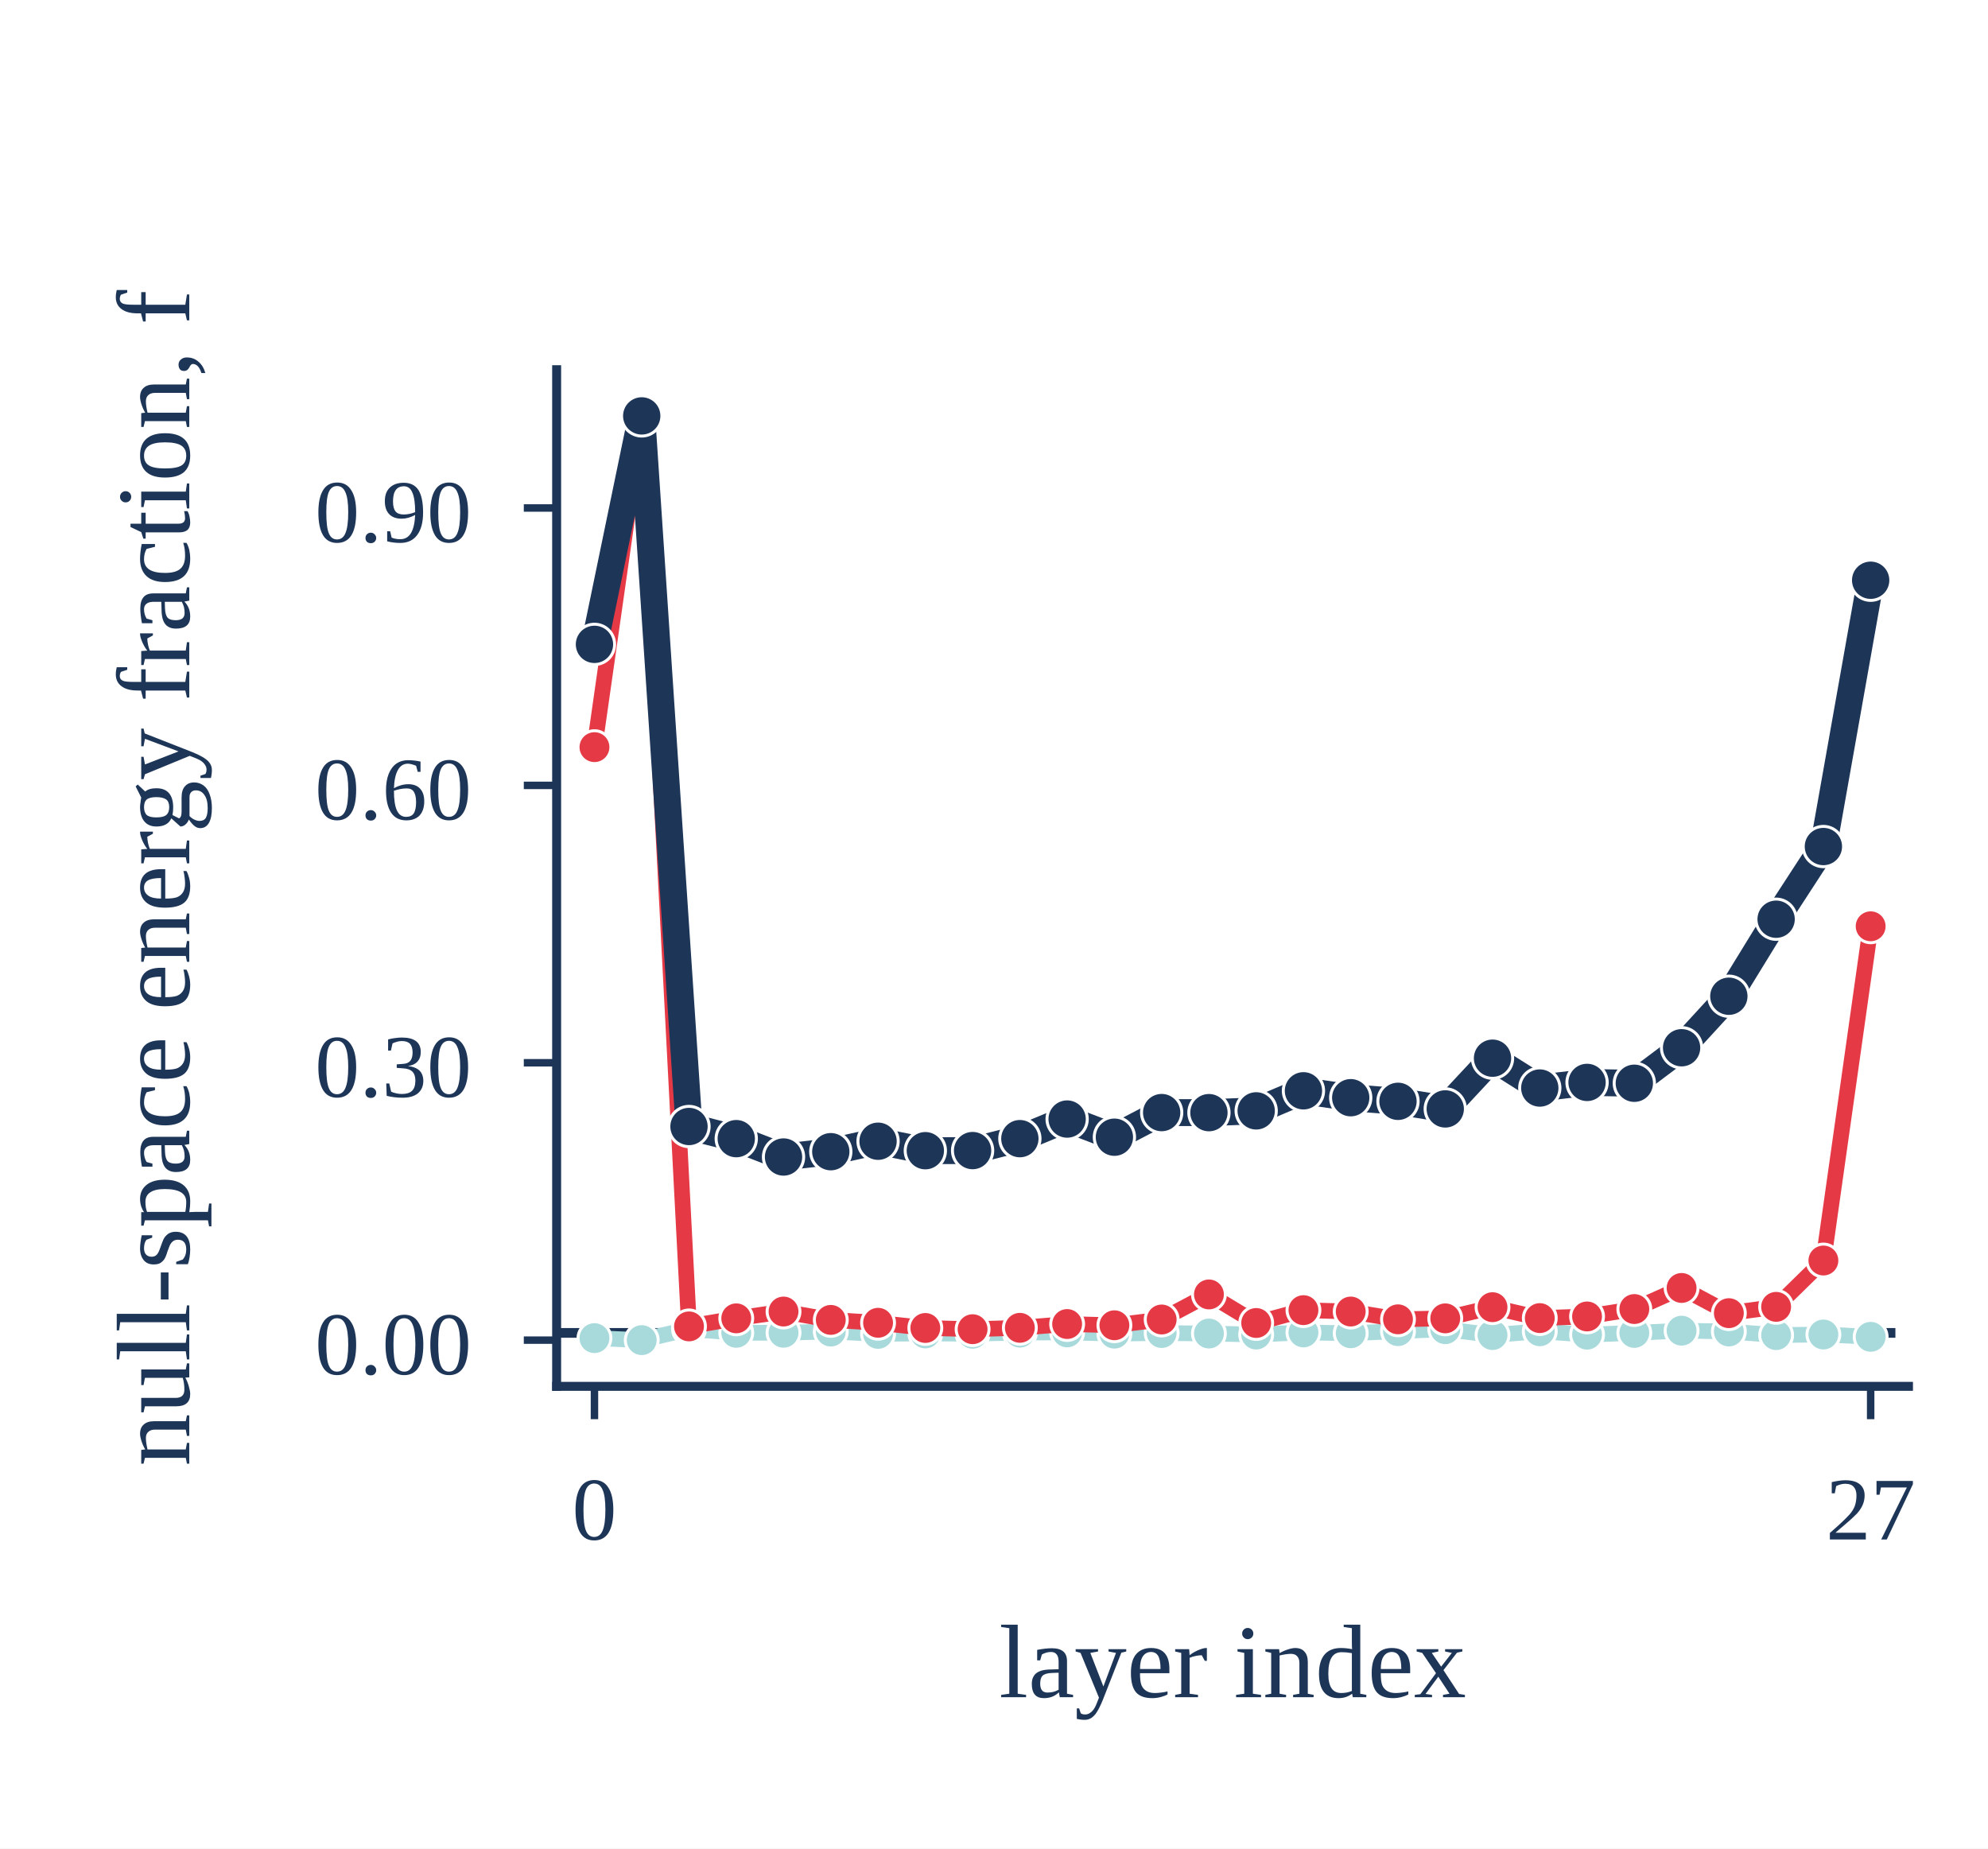
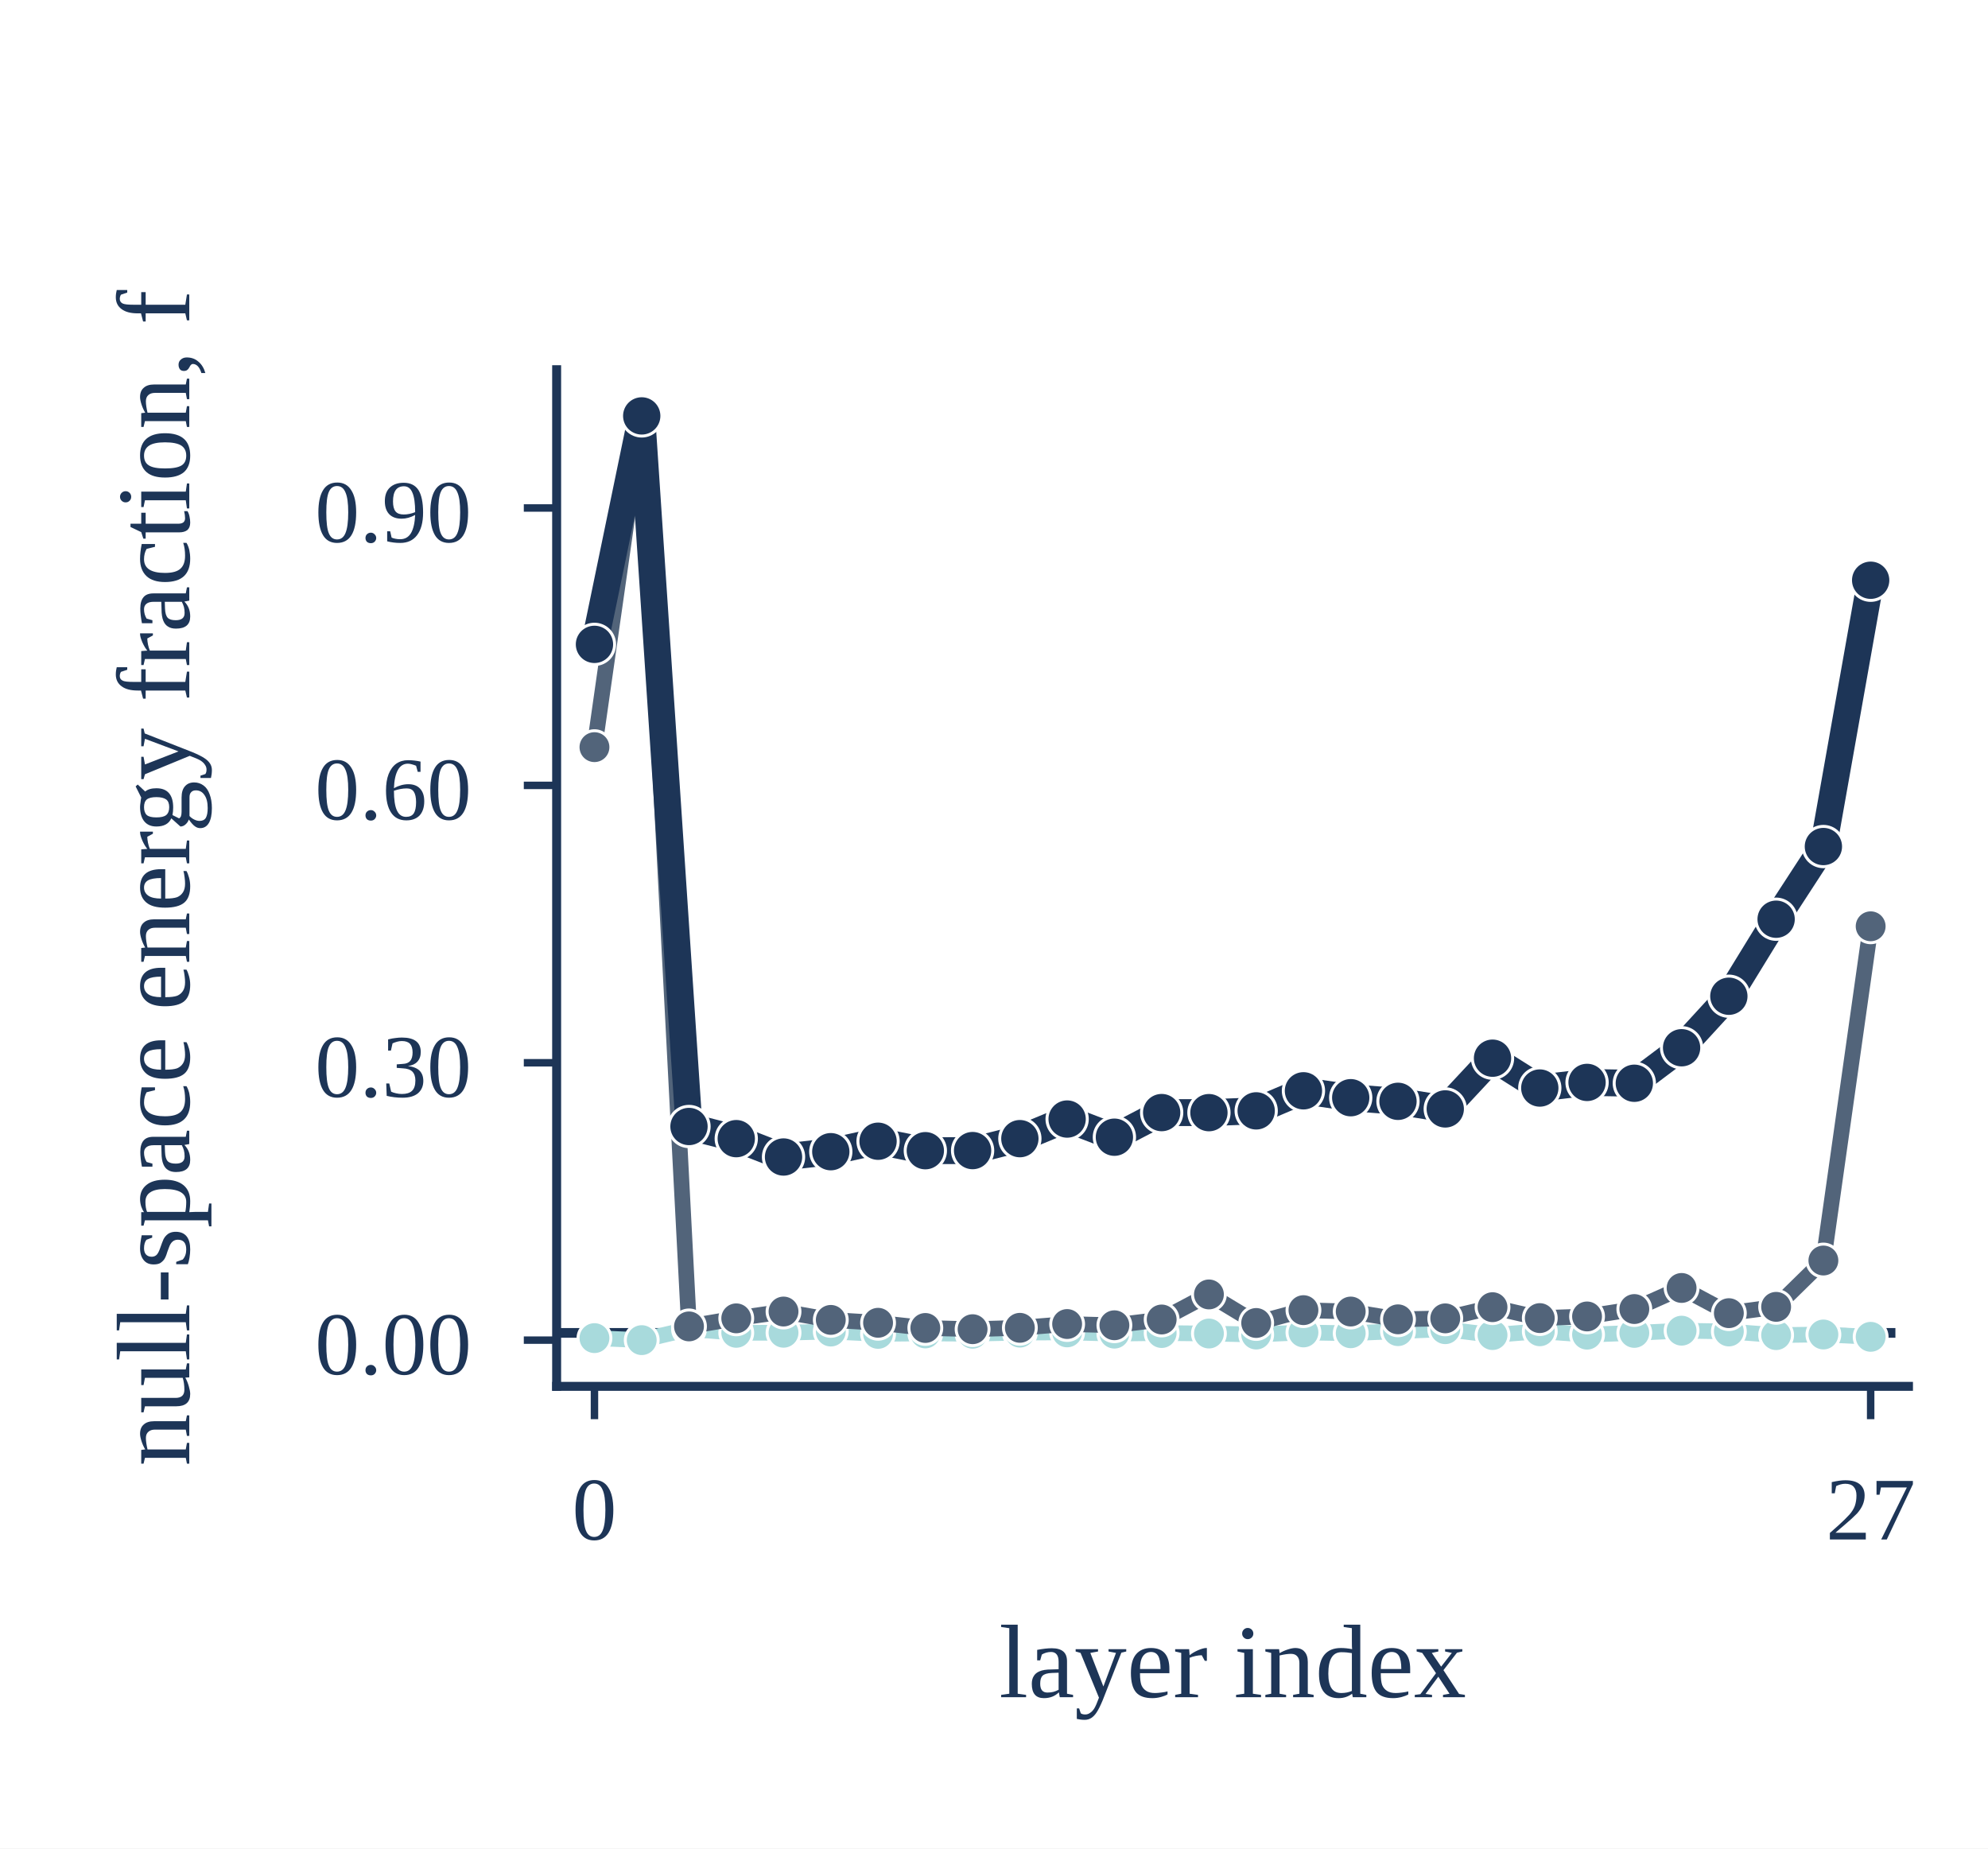
<svg xmlns="http://www.w3.org/2000/svg" xmlns:xlink="http://www.w3.org/1999/xlink" width="133.2pt" height="123.84pt" viewBox="0 0 133.2 123.84" version="1.1">
  <defs>
    <style type="text/css">*{stroke-linejoin: round; stroke-linecap: butt}</style>
  </defs>
  <g id="figure_1">
    <g id="patch_1">
      <path d="M 0 123.84 L 133.2 123.84 L 133.2 0 L 0 0 z " style="fill: #ffffff" />
    </g>
    <g id="axes_1">
      <g id="patch_2">
        <path d="M 37.296 92.88 L 127.872 92.88 L 127.872 24.768 L 37.296 24.768 z " style="fill: #ffffff" />
      </g>
      <g id="line2d_1">
-         <path d="M 37.296 89.3 L 127.872 89.3 " clip-path="url(#p0022fea6e4)" style="fill: none; stroke-dasharray: 1.95,1.3; stroke-dashoffset: 0; stroke: #1d3557; stroke-width: 0.65" />
+         <path d="M 37.296 89.3 L 127.872 89.3 " clip-path="url(#p5a20dab6a2)" style="fill: none; stroke-dasharray: 1.95,1.3; stroke-dashoffset: 0; stroke: #1d3557; stroke-width: 0.65" />
      </g>
      <g id="matplotlib.axis_1">
        <g id="xtick_1">
          <g id="line2d_2">
            <defs>
-               <path id="mefabd737c2" d="M 0 0 L 0 2.2 " style="stroke: #1d3557; stroke-width: 0.5" />
+               <path id="m5b9d5a6a88" d="M 0 0 L 0 2.2 " style="stroke: #1d3557; stroke-width: 0.5" />
            </defs>
            <g>
-               <use xlink:href="#mefabd737c2" x="39.83" y="92.88" style="fill: #1d3557; stroke: #1d3557; stroke-width: 0.5" />
+               <use xlink:href="#m5b9d5a6a88" x="39.83" y="92.88" style="fill: #1d3557; stroke: #1d3557; stroke-width: 0.5" />
            </g>
          </g>
          <g id="text_1">
            <text style="font-size: 6px; font-family: 'Times New Roman', 'Liberation Serif', 'DejaVu Serif', serif; text-anchor: middle; fill: #1d3557" x="39.83" y="103.139" transform="rotate(-0 39.82959 103.1391)">0</text>
          </g>
        </g>
        <g id="xtick_2">
          <g id="line2d_3">
            <g>
-               <use xlink:href="#mefabd737c2" x="125.338" y="92.88" style="fill: #1d3557; stroke: #1d3557; stroke-width: 0.5" />
+               <use xlink:href="#m5b9d5a6a88" x="125.338" y="92.88" style="fill: #1d3557; stroke: #1d3557; stroke-width: 0.5" />
            </g>
          </g>
          <g id="text_2">
            <text style="font-size: 6px; font-family: 'Times New Roman', 'Liberation Serif', 'DejaVu Serif', serif; text-anchor: middle; fill: #1d3557" x="125.338" y="103.139" transform="rotate(-0 125.3384 103.1391)">27</text>
          </g>
        </g>
        <g id="text_3">
          <text style="font-size: 7px; font-family: 'Times New Roman', 'Liberation Serif', 'DejaVu Serif', serif; text-anchor: middle; fill: #1d3557" x="82.584" y="113.706" transform="rotate(-0 82.584 113.7058)">layer index</text>
        </g>
      </g>
      <g id="matplotlib.axis_2">
        <g id="ytick_1">
          <g id="line2d_4">
            <defs>
-               <path id="m2f47173291" d="M 0 0 L -2.2 0 " style="stroke: #1d3557; stroke-width: 0.5" />
+               <path id="m01af730384" d="M 0 0 L -2.2 0 " style="stroke: #1d3557; stroke-width: 0.5" />
            </defs>
            <g>
-               <use xlink:href="#m2f47173291" x="37.296" y="89.784" style="fill: #1d3557; stroke: #1d3557; stroke-width: 0.5" />
+               <use xlink:href="#m01af730384" x="37.296" y="89.784" style="fill: #1d3557; stroke: #1d3557; stroke-width: 0.5" />
            </g>
          </g>
          <g id="text_4">
            <text style="font-size: 6px; font-family: 'Times New Roman', 'Liberation Serif', 'DejaVu Serif', serif; text-anchor: end; fill: #1d3557" x="31.596" y="92.064" transform="rotate(-0 31.596 92.06374)">0.00</text>
          </g>
        </g>
        <g id="ytick_2">
          <g id="line2d_5">
            <g>
-               <use xlink:href="#m2f47173291" x="37.296" y="71.201" style="fill: #1d3557; stroke: #1d3557; stroke-width: 0.5" />
+               <use xlink:href="#m01af730384" x="37.296" y="71.201" style="fill: #1d3557; stroke: #1d3557; stroke-width: 0.5" />
            </g>
          </g>
          <g id="text_5">
            <text style="font-size: 6px; font-family: 'Times New Roman', 'Liberation Serif', 'DejaVu Serif', serif; text-anchor: end; fill: #1d3557" x="31.596" y="73.48" transform="rotate(-0 31.596 73.4801)">0.30</text>
          </g>
        </g>
        <g id="ytick_3">
          <g id="line2d_6">
            <g>
-               <use xlink:href="#m2f47173291" x="37.296" y="52.617" style="fill: #1d3557; stroke: #1d3557; stroke-width: 0.5" />
+               <use xlink:href="#m01af730384" x="37.296" y="52.617" style="fill: #1d3557; stroke: #1d3557; stroke-width: 0.5" />
            </g>
          </g>
          <g id="text_6">
            <text style="font-size: 6px; font-family: 'Times New Roman', 'Liberation Serif', 'DejaVu Serif', serif; text-anchor: end; fill: #1d3557" x="31.596" y="54.896" transform="rotate(-0 31.596 54.89645)">0.60</text>
          </g>
        </g>
        <g id="ytick_4">
          <g id="line2d_7">
            <g>
-               <use xlink:href="#m2f47173291" x="37.296" y="34.033" style="fill: #1d3557; stroke: #1d3557; stroke-width: 0.5" />
+               <use xlink:href="#m01af730384" x="37.296" y="34.033" style="fill: #1d3557; stroke: #1d3557; stroke-width: 0.5" />
            </g>
          </g>
          <g id="text_7">
            <text style="font-size: 6px; font-family: 'Times New Roman', 'Liberation Serif', 'DejaVu Serif', serif; text-anchor: end; fill: #1d3557" x="31.596" y="36.313" transform="rotate(-0 31.596 36.3128)">0.90</text>
          </g>
        </g>
        <g id="text_8">
          <text style="font-size: 7px; font-family: 'Times New Roman', 'Liberation Serif', 'DejaVu Serif', serif; text-anchor: middle; fill: #1d3557" x="12.681" y="58.824" transform="rotate(-90 12.68131 58.824)">null-space energy fraction, f</text>
        </g>
      </g>
      <g id="line2d_8">
-         <path d="M 39.83 89.649 L 42.997 89.784 L 46.164 89.039 L 49.331 89.294 L 52.498 89.289 L 55.665 89.209 L 58.832 89.364 L 61.999 89.334 L 65.166 89.354 L 68.333 89.281 L 71.5 89.264 L 74.667 89.348 L 77.834 89.308 L 81.001 89.341 L 84.167 89.409 L 87.334 89.268 L 90.501 89.323 L 93.668 89.182 L 96.835 89.05 L 100.002 89.444 L 103.169 89.191 L 106.336 89.417 L 109.503 89.299 L 112.67 89.15 L 115.837 89.204 L 119.004 89.448 L 122.171 89.406 L 125.338 89.562 " clip-path="url(#p0022fea6e4)" style="fill: none; stroke: #a8dadc; stroke-width: 1.05; stroke-linecap: square" />
+         <path d="M 39.83 89.649 L 42.997 89.784 L 46.164 89.039 L 49.331 89.294 L 52.498 89.289 L 55.665 89.209 L 58.832 89.364 L 61.999 89.334 L 65.166 89.354 L 68.333 89.281 L 71.5 89.264 L 74.667 89.348 L 77.834 89.308 L 81.001 89.341 L 84.167 89.409 L 87.334 89.268 L 90.501 89.323 L 93.668 89.182 L 96.835 89.05 L 100.002 89.444 L 103.169 89.191 L 106.336 89.417 L 109.503 89.299 L 112.67 89.15 L 115.837 89.204 L 119.004 89.448 L 122.171 89.406 L 125.338 89.562 " clip-path="url(#p5a20dab6a2)" style="fill: none; stroke: #a8dadc; stroke-width: 1.05; stroke-linecap: square" />
        <defs>
-           <path id="m0ff9d499d0" d="M 0 1.1 C 0.292 1.1 0.572 0.984 0.778 0.778 C 0.984 0.572 1.1 0.292 1.1 0 C 1.1 -0.292 0.984 -0.572 0.778 -0.778 C 0.572 -0.984 0.292 -1.1 0 -1.1 C -0.292 -1.1 -0.572 -0.984 -0.778 -0.778 C -0.984 -0.572 -1.1 -0.292 -1.1 0 C -1.1 0.292 -0.984 0.572 -0.778 0.778 C -0.572 0.984 -0.292 1.1 0 1.1 z " style="stroke: #ffffff; stroke-width: 0.2" />
+           <path id="m69daffbaea" d="M 0 1.1 C 0.292 1.1 0.572 0.984 0.778 0.778 C 0.984 0.572 1.1 0.292 1.1 0 C 1.1 -0.292 0.984 -0.572 0.778 -0.778 C 0.572 -0.984 0.292 -1.1 0 -1.1 C -0.292 -1.1 -0.572 -0.984 -0.778 -0.778 C -0.984 -0.572 -1.1 -0.292 -1.1 0 C -1.1 0.292 -0.984 0.572 -0.778 0.778 C -0.572 0.984 -0.292 1.1 0 1.1 z " style="stroke: #ffffff; stroke-width: 0.2" />
        </defs>
-         <g clip-path="url(#p0022fea6e4)">
-           <use xlink:href="#m0ff9d499d0" x="39.83" y="89.649" style="fill: #a8dadc; stroke: #ffffff; stroke-width: 0.2" />
-           <use xlink:href="#m0ff9d499d0" x="42.997" y="89.784" style="fill: #a8dadc; stroke: #ffffff; stroke-width: 0.2" />
-           <use xlink:href="#m0ff9d499d0" x="46.164" y="89.039" style="fill: #a8dadc; stroke: #ffffff; stroke-width: 0.2" />
-           <use xlink:href="#m0ff9d499d0" x="49.331" y="89.294" style="fill: #a8dadc; stroke: #ffffff; stroke-width: 0.2" />
-           <use xlink:href="#m0ff9d499d0" x="52.498" y="89.289" style="fill: #a8dadc; stroke: #ffffff; stroke-width: 0.2" />
-           <use xlink:href="#m0ff9d499d0" x="55.665" y="89.209" style="fill: #a8dadc; stroke: #ffffff; stroke-width: 0.2" />
-           <use xlink:href="#m0ff9d499d0" x="58.832" y="89.364" style="fill: #a8dadc; stroke: #ffffff; stroke-width: 0.2" />
-           <use xlink:href="#m0ff9d499d0" x="61.999" y="89.334" style="fill: #a8dadc; stroke: #ffffff; stroke-width: 0.2" />
-           <use xlink:href="#m0ff9d499d0" x="65.166" y="89.354" style="fill: #a8dadc; stroke: #ffffff; stroke-width: 0.2" />
-           <use xlink:href="#m0ff9d499d0" x="68.333" y="89.281" style="fill: #a8dadc; stroke: #ffffff; stroke-width: 0.2" />
-           <use xlink:href="#m0ff9d499d0" x="71.5" y="89.264" style="fill: #a8dadc; stroke: #ffffff; stroke-width: 0.2" />
-           <use xlink:href="#m0ff9d499d0" x="74.667" y="89.348" style="fill: #a8dadc; stroke: #ffffff; stroke-width: 0.2" />
-           <use xlink:href="#m0ff9d499d0" x="77.834" y="89.308" style="fill: #a8dadc; stroke: #ffffff; stroke-width: 0.2" />
-           <use xlink:href="#m0ff9d499d0" x="81.001" y="89.341" style="fill: #a8dadc; stroke: #ffffff; stroke-width: 0.2" />
-           <use xlink:href="#m0ff9d499d0" x="84.167" y="89.409" style="fill: #a8dadc; stroke: #ffffff; stroke-width: 0.2" />
-           <use xlink:href="#m0ff9d499d0" x="87.334" y="89.268" style="fill: #a8dadc; stroke: #ffffff; stroke-width: 0.2" />
-           <use xlink:href="#m0ff9d499d0" x="90.501" y="89.323" style="fill: #a8dadc; stroke: #ffffff; stroke-width: 0.2" />
-           <use xlink:href="#m0ff9d499d0" x="93.668" y="89.182" style="fill: #a8dadc; stroke: #ffffff; stroke-width: 0.2" />
-           <use xlink:href="#m0ff9d499d0" x="96.835" y="89.05" style="fill: #a8dadc; stroke: #ffffff; stroke-width: 0.2" />
-           <use xlink:href="#m0ff9d499d0" x="100.002" y="89.444" style="fill: #a8dadc; stroke: #ffffff; stroke-width: 0.2" />
-           <use xlink:href="#m0ff9d499d0" x="103.169" y="89.191" style="fill: #a8dadc; stroke: #ffffff; stroke-width: 0.2" />
-           <use xlink:href="#m0ff9d499d0" x="106.336" y="89.417" style="fill: #a8dadc; stroke: #ffffff; stroke-width: 0.2" />
-           <use xlink:href="#m0ff9d499d0" x="109.503" y="89.299" style="fill: #a8dadc; stroke: #ffffff; stroke-width: 0.2" />
-           <use xlink:href="#m0ff9d499d0" x="112.67" y="89.15" style="fill: #a8dadc; stroke: #ffffff; stroke-width: 0.2" />
-           <use xlink:href="#m0ff9d499d0" x="115.837" y="89.204" style="fill: #a8dadc; stroke: #ffffff; stroke-width: 0.2" />
-           <use xlink:href="#m0ff9d499d0" x="119.004" y="89.448" style="fill: #a8dadc; stroke: #ffffff; stroke-width: 0.2" />
-           <use xlink:href="#m0ff9d499d0" x="122.171" y="89.406" style="fill: #a8dadc; stroke: #ffffff; stroke-width: 0.2" />
-           <use xlink:href="#m0ff9d499d0" x="125.338" y="89.562" style="fill: #a8dadc; stroke: #ffffff; stroke-width: 0.2" />
+         <g clip-path="url(#p5a20dab6a2)">
+           <use xlink:href="#m69daffbaea" x="39.83" y="89.649" style="fill: #a8dadc; stroke: #ffffff; stroke-width: 0.2" />
+           <use xlink:href="#m69daffbaea" x="42.997" y="89.784" style="fill: #a8dadc; stroke: #ffffff; stroke-width: 0.2" />
+           <use xlink:href="#m69daffbaea" x="46.164" y="89.039" style="fill: #a8dadc; stroke: #ffffff; stroke-width: 0.2" />
+           <use xlink:href="#m69daffbaea" x="49.331" y="89.294" style="fill: #a8dadc; stroke: #ffffff; stroke-width: 0.2" />
+           <use xlink:href="#m69daffbaea" x="52.498" y="89.289" style="fill: #a8dadc; stroke: #ffffff; stroke-width: 0.2" />
+           <use xlink:href="#m69daffbaea" x="55.665" y="89.209" style="fill: #a8dadc; stroke: #ffffff; stroke-width: 0.2" />
+           <use xlink:href="#m69daffbaea" x="58.832" y="89.364" style="fill: #a8dadc; stroke: #ffffff; stroke-width: 0.2" />
+           <use xlink:href="#m69daffbaea" x="61.999" y="89.334" style="fill: #a8dadc; stroke: #ffffff; stroke-width: 0.2" />
+           <use xlink:href="#m69daffbaea" x="65.166" y="89.354" style="fill: #a8dadc; stroke: #ffffff; stroke-width: 0.2" />
+           <use xlink:href="#m69daffbaea" x="68.333" y="89.281" style="fill: #a8dadc; stroke: #ffffff; stroke-width: 0.2" />
+           <use xlink:href="#m69daffbaea" x="71.5" y="89.264" style="fill: #a8dadc; stroke: #ffffff; stroke-width: 0.2" />
+           <use xlink:href="#m69daffbaea" x="74.667" y="89.348" style="fill: #a8dadc; stroke: #ffffff; stroke-width: 0.2" />
+           <use xlink:href="#m69daffbaea" x="77.834" y="89.308" style="fill: #a8dadc; stroke: #ffffff; stroke-width: 0.2" />
+           <use xlink:href="#m69daffbaea" x="81.001" y="89.341" style="fill: #a8dadc; stroke: #ffffff; stroke-width: 0.2" />
+           <use xlink:href="#m69daffbaea" x="84.167" y="89.409" style="fill: #a8dadc; stroke: #ffffff; stroke-width: 0.2" />
+           <use xlink:href="#m69daffbaea" x="87.334" y="89.268" style="fill: #a8dadc; stroke: #ffffff; stroke-width: 0.2" />
+           <use xlink:href="#m69daffbaea" x="90.501" y="89.323" style="fill: #a8dadc; stroke: #ffffff; stroke-width: 0.2" />
+           <use xlink:href="#m69daffbaea" x="93.668" y="89.182" style="fill: #a8dadc; stroke: #ffffff; stroke-width: 0.2" />
+           <use xlink:href="#m69daffbaea" x="96.835" y="89.05" style="fill: #a8dadc; stroke: #ffffff; stroke-width: 0.2" />
+           <use xlink:href="#m69daffbaea" x="100.002" y="89.444" style="fill: #a8dadc; stroke: #ffffff; stroke-width: 0.2" />
+           <use xlink:href="#m69daffbaea" x="103.169" y="89.191" style="fill: #a8dadc; stroke: #ffffff; stroke-width: 0.2" />
+           <use xlink:href="#m69daffbaea" x="106.336" y="89.417" style="fill: #a8dadc; stroke: #ffffff; stroke-width: 0.2" />
+           <use xlink:href="#m69daffbaea" x="109.503" y="89.299" style="fill: #a8dadc; stroke: #ffffff; stroke-width: 0.2" />
+           <use xlink:href="#m69daffbaea" x="112.67" y="89.15" style="fill: #a8dadc; stroke: #ffffff; stroke-width: 0.2" />
+           <use xlink:href="#m69daffbaea" x="115.837" y="89.204" style="fill: #a8dadc; stroke: #ffffff; stroke-width: 0.2" />
+           <use xlink:href="#m69daffbaea" x="119.004" y="89.448" style="fill: #a8dadc; stroke: #ffffff; stroke-width: 0.2" />
+           <use xlink:href="#m69daffbaea" x="122.171" y="89.406" style="fill: #a8dadc; stroke: #ffffff; stroke-width: 0.2" />
+           <use xlink:href="#m69daffbaea" x="125.338" y="89.562" style="fill: #a8dadc; stroke: #ffffff; stroke-width: 0.2" />
        </g>
      </g>
      <g id="line2d_9">
-         <path d="M 39.83 50.056 L 42.997 27.87 L 46.164 88.864 L 49.331 88.324 L 52.498 87.868 L 55.665 88.428 L 58.832 88.622 L 61.999 88.969 L 65.166 89.051 L 68.333 88.959 L 71.5 88.705 L 74.667 88.788 L 77.834 88.401 L 81.001 86.722 L 84.167 88.635 L 87.334 87.775 L 90.501 87.868 L 93.668 88.39 L 96.835 88.325 L 100.002 87.576 L 103.169 88.308 L 106.336 88.197 L 109.503 87.701 L 112.67 86.288 L 115.837 87.977 L 119.004 87.554 L 122.171 84.45 L 125.338 62.058 " clip-path="url(#p0022fea6e4)" style="fill: none; stroke: #e63946; stroke-width: 1.05; stroke-linecap: square" />
+         <path d="M 39.83 50.056 L 42.997 27.87 L 46.164 88.864 L 49.331 88.324 L 52.498 87.868 L 55.665 88.428 L 58.832 88.622 L 61.999 88.969 L 65.166 89.051 L 68.333 88.959 L 71.5 88.705 L 74.667 88.788 L 77.834 88.401 L 81.001 86.722 L 84.167 88.635 L 87.334 87.775 L 90.501 87.868 L 93.668 88.39 L 96.835 88.325 L 100.002 87.576 L 103.169 88.308 L 106.336 88.197 L 109.503 87.701 L 112.67 86.288 L 115.837 87.977 L 119.004 87.554 L 122.171 84.45 L 125.338 62.058 " clip-path="url(#p5a20dab6a2)" style="fill: none; stroke: #52647a; stroke-width: 1.05; stroke-linecap: square" />
        <defs>
-           <path id="m7a4994e24a" d="M 0 1.1 C 0.292 1.1 0.572 0.984 0.778 0.778 C 0.984 0.572 1.1 0.292 1.1 0 C 1.1 -0.292 0.984 -0.572 0.778 -0.778 C 0.572 -0.984 0.292 -1.1 0 -1.1 C -0.292 -1.1 -0.572 -0.984 -0.778 -0.778 C -0.984 -0.572 -1.1 -0.292 -1.1 0 C -1.1 0.292 -0.984 0.572 -0.778 0.778 C -0.572 0.984 -0.292 1.1 0 1.1 z " style="stroke: #ffffff; stroke-width: 0.2" />
+           <path id="m5b3576b972" d="M 0 1.1 C 0.292 1.1 0.572 0.984 0.778 0.778 C 0.984 0.572 1.1 0.292 1.1 0 C 1.1 -0.292 0.984 -0.572 0.778 -0.778 C 0.572 -0.984 0.292 -1.1 0 -1.1 C -0.292 -1.1 -0.572 -0.984 -0.778 -0.778 C -0.984 -0.572 -1.1 -0.292 -1.1 0 C -1.1 0.292 -0.984 0.572 -0.778 0.778 C -0.572 0.984 -0.292 1.1 0 1.1 z " style="stroke: #ffffff; stroke-width: 0.2" />
        </defs>
-         <g clip-path="url(#p0022fea6e4)">
-           <use xlink:href="#m7a4994e24a" x="39.83" y="50.056" style="fill: #e63946; stroke: #ffffff; stroke-width: 0.2" />
-           <use xlink:href="#m7a4994e24a" x="42.997" y="27.87" style="fill: #e63946; stroke: #ffffff; stroke-width: 0.2" />
-           <use xlink:href="#m7a4994e24a" x="46.164" y="88.864" style="fill: #e63946; stroke: #ffffff; stroke-width: 0.2" />
-           <use xlink:href="#m7a4994e24a" x="49.331" y="88.324" style="fill: #e63946; stroke: #ffffff; stroke-width: 0.2" />
-           <use xlink:href="#m7a4994e24a" x="52.498" y="87.868" style="fill: #e63946; stroke: #ffffff; stroke-width: 0.2" />
-           <use xlink:href="#m7a4994e24a" x="55.665" y="88.428" style="fill: #e63946; stroke: #ffffff; stroke-width: 0.2" />
-           <use xlink:href="#m7a4994e24a" x="58.832" y="88.622" style="fill: #e63946; stroke: #ffffff; stroke-width: 0.2" />
-           <use xlink:href="#m7a4994e24a" x="61.999" y="88.969" style="fill: #e63946; stroke: #ffffff; stroke-width: 0.2" />
-           <use xlink:href="#m7a4994e24a" x="65.166" y="89.051" style="fill: #e63946; stroke: #ffffff; stroke-width: 0.2" />
-           <use xlink:href="#m7a4994e24a" x="68.333" y="88.959" style="fill: #e63946; stroke: #ffffff; stroke-width: 0.2" />
-           <use xlink:href="#m7a4994e24a" x="71.5" y="88.705" style="fill: #e63946; stroke: #ffffff; stroke-width: 0.2" />
-           <use xlink:href="#m7a4994e24a" x="74.667" y="88.788" style="fill: #e63946; stroke: #ffffff; stroke-width: 0.2" />
-           <use xlink:href="#m7a4994e24a" x="77.834" y="88.401" style="fill: #e63946; stroke: #ffffff; stroke-width: 0.2" />
-           <use xlink:href="#m7a4994e24a" x="81.001" y="86.722" style="fill: #e63946; stroke: #ffffff; stroke-width: 0.2" />
-           <use xlink:href="#m7a4994e24a" x="84.167" y="88.635" style="fill: #e63946; stroke: #ffffff; stroke-width: 0.2" />
-           <use xlink:href="#m7a4994e24a" x="87.334" y="87.775" style="fill: #e63946; stroke: #ffffff; stroke-width: 0.2" />
-           <use xlink:href="#m7a4994e24a" x="90.501" y="87.868" style="fill: #e63946; stroke: #ffffff; stroke-width: 0.2" />
-           <use xlink:href="#m7a4994e24a" x="93.668" y="88.39" style="fill: #e63946; stroke: #ffffff; stroke-width: 0.2" />
-           <use xlink:href="#m7a4994e24a" x="96.835" y="88.325" style="fill: #e63946; stroke: #ffffff; stroke-width: 0.2" />
-           <use xlink:href="#m7a4994e24a" x="100.002" y="87.576" style="fill: #e63946; stroke: #ffffff; stroke-width: 0.2" />
-           <use xlink:href="#m7a4994e24a" x="103.169" y="88.308" style="fill: #e63946; stroke: #ffffff; stroke-width: 0.2" />
-           <use xlink:href="#m7a4994e24a" x="106.336" y="88.197" style="fill: #e63946; stroke: #ffffff; stroke-width: 0.2" />
-           <use xlink:href="#m7a4994e24a" x="109.503" y="87.701" style="fill: #e63946; stroke: #ffffff; stroke-width: 0.2" />
-           <use xlink:href="#m7a4994e24a" x="112.67" y="86.288" style="fill: #e63946; stroke: #ffffff; stroke-width: 0.2" />
-           <use xlink:href="#m7a4994e24a" x="115.837" y="87.977" style="fill: #e63946; stroke: #ffffff; stroke-width: 0.2" />
-           <use xlink:href="#m7a4994e24a" x="119.004" y="87.554" style="fill: #e63946; stroke: #ffffff; stroke-width: 0.2" />
-           <use xlink:href="#m7a4994e24a" x="122.171" y="84.45" style="fill: #e63946; stroke: #ffffff; stroke-width: 0.2" />
-           <use xlink:href="#m7a4994e24a" x="125.338" y="62.058" style="fill: #e63946; stroke: #ffffff; stroke-width: 0.2" />
+         <g clip-path="url(#p5a20dab6a2)">
+           <use xlink:href="#m5b3576b972" x="39.83" y="50.056" style="fill: #52647a; stroke: #ffffff; stroke-width: 0.2" />
+           <use xlink:href="#m5b3576b972" x="42.997" y="27.87" style="fill: #52647a; stroke: #ffffff; stroke-width: 0.2" />
+           <use xlink:href="#m5b3576b972" x="46.164" y="88.864" style="fill: #52647a; stroke: #ffffff; stroke-width: 0.2" />
+           <use xlink:href="#m5b3576b972" x="49.331" y="88.324" style="fill: #52647a; stroke: #ffffff; stroke-width: 0.2" />
+           <use xlink:href="#m5b3576b972" x="52.498" y="87.868" style="fill: #52647a; stroke: #ffffff; stroke-width: 0.2" />
+           <use xlink:href="#m5b3576b972" x="55.665" y="88.428" style="fill: #52647a; stroke: #ffffff; stroke-width: 0.2" />
+           <use xlink:href="#m5b3576b972" x="58.832" y="88.622" style="fill: #52647a; stroke: #ffffff; stroke-width: 0.2" />
+           <use xlink:href="#m5b3576b972" x="61.999" y="88.969" style="fill: #52647a; stroke: #ffffff; stroke-width: 0.2" />
+           <use xlink:href="#m5b3576b972" x="65.166" y="89.051" style="fill: #52647a; stroke: #ffffff; stroke-width: 0.2" />
+           <use xlink:href="#m5b3576b972" x="68.333" y="88.959" style="fill: #52647a; stroke: #ffffff; stroke-width: 0.2" />
+           <use xlink:href="#m5b3576b972" x="71.5" y="88.705" style="fill: #52647a; stroke: #ffffff; stroke-width: 0.2" />
+           <use xlink:href="#m5b3576b972" x="74.667" y="88.788" style="fill: #52647a; stroke: #ffffff; stroke-width: 0.2" />
+           <use xlink:href="#m5b3576b972" x="77.834" y="88.401" style="fill: #52647a; stroke: #ffffff; stroke-width: 0.2" />
+           <use xlink:href="#m5b3576b972" x="81.001" y="86.722" style="fill: #52647a; stroke: #ffffff; stroke-width: 0.2" />
+           <use xlink:href="#m5b3576b972" x="84.167" y="88.635" style="fill: #52647a; stroke: #ffffff; stroke-width: 0.2" />
+           <use xlink:href="#m5b3576b972" x="87.334" y="87.775" style="fill: #52647a; stroke: #ffffff; stroke-width: 0.2" />
+           <use xlink:href="#m5b3576b972" x="90.501" y="87.868" style="fill: #52647a; stroke: #ffffff; stroke-width: 0.2" />
+           <use xlink:href="#m5b3576b972" x="93.668" y="88.39" style="fill: #52647a; stroke: #ffffff; stroke-width: 0.2" />
+           <use xlink:href="#m5b3576b972" x="96.835" y="88.325" style="fill: #52647a; stroke: #ffffff; stroke-width: 0.2" />
+           <use xlink:href="#m5b3576b972" x="100.002" y="87.576" style="fill: #52647a; stroke: #ffffff; stroke-width: 0.2" />
+           <use xlink:href="#m5b3576b972" x="103.169" y="88.308" style="fill: #52647a; stroke: #ffffff; stroke-width: 0.2" />
+           <use xlink:href="#m5b3576b972" x="106.336" y="88.197" style="fill: #52647a; stroke: #ffffff; stroke-width: 0.2" />
+           <use xlink:href="#m5b3576b972" x="109.503" y="87.701" style="fill: #52647a; stroke: #ffffff; stroke-width: 0.2" />
+           <use xlink:href="#m5b3576b972" x="112.67" y="86.288" style="fill: #52647a; stroke: #ffffff; stroke-width: 0.2" />
+           <use xlink:href="#m5b3576b972" x="115.837" y="87.977" style="fill: #52647a; stroke: #ffffff; stroke-width: 0.2" />
+           <use xlink:href="#m5b3576b972" x="119.004" y="87.554" style="fill: #52647a; stroke: #ffffff; stroke-width: 0.2" />
+           <use xlink:href="#m5b3576b972" x="122.171" y="84.45" style="fill: #52647a; stroke: #ffffff; stroke-width: 0.2" />
+           <use xlink:href="#m5b3576b972" x="125.338" y="62.058" style="fill: #52647a; stroke: #ffffff; stroke-width: 0.2" />
        </g>
      </g>
      <g id="line2d_10">
-         <path d="M 39.83 43.17 L 42.997 27.864 L 46.164 75.471 L 49.331 76.285 L 52.498 77.515 L 55.665 77.159 L 58.832 76.458 L 61.999 77.092 L 65.166 77.085 L 68.333 76.285 L 71.5 74.972 L 74.667 76.188 L 77.834 74.539 L 81.001 74.543 L 84.167 74.424 L 87.334 73.08 L 90.501 73.542 L 93.668 73.785 L 96.835 74.293 L 100.002 70.895 L 103.169 72.894 L 106.336 72.518 L 109.503 72.574 L 112.67 70.195 L 115.837 66.744 L 119.004 61.584 L 122.171 56.715 L 125.338 38.874 " clip-path="url(#p0022fea6e4)" style="fill: none; stroke: #1d3557; stroke-width: 1.8; stroke-linecap: square" />
+         <path d="M 39.83 43.17 L 42.997 27.864 L 46.164 75.471 L 49.331 76.285 L 52.498 77.515 L 55.665 77.159 L 58.832 76.458 L 61.999 77.092 L 65.166 77.085 L 68.333 76.285 L 71.5 74.972 L 74.667 76.188 L 77.834 74.539 L 81.001 74.543 L 84.167 74.424 L 87.334 73.08 L 90.501 73.542 L 93.668 73.785 L 96.835 74.293 L 100.002 70.895 L 103.169 72.894 L 106.336 72.518 L 109.503 72.574 L 112.67 70.195 L 115.837 66.744 L 119.004 61.584 L 122.171 56.715 L 125.338 38.874 " clip-path="url(#p5a20dab6a2)" style="fill: none; stroke: #1d3557; stroke-width: 1.8; stroke-linecap: square" />
        <defs>
-           <path id="mb3a763935d" d="M 0 1.35 C 0.358 1.35 0.701 1.208 0.955 0.955 C 1.208 0.701 1.35 0.358 1.35 0 C 1.35 -0.358 1.208 -0.701 0.955 -0.955 C 0.701 -1.208 0.358 -1.35 0 -1.35 C -0.358 -1.35 -0.701 -1.208 -0.955 -0.955 C -1.208 -0.701 -1.35 -0.358 -1.35 0 C -1.35 0.358 -1.208 0.701 -0.955 0.955 C -0.701 1.208 -0.358 1.35 0 1.35 z " style="stroke: #ffffff; stroke-width: 0.2" />
+           <path id="m3bb8ff0a33" d="M 0 1.35 C 0.358 1.35 0.701 1.208 0.955 0.955 C 1.208 0.701 1.35 0.358 1.35 0 C 1.35 -0.358 1.208 -0.701 0.955 -0.955 C 0.701 -1.208 0.358 -1.35 0 -1.35 C -0.358 -1.35 -0.701 -1.208 -0.955 -0.955 C -1.208 -0.701 -1.35 -0.358 -1.35 0 C -1.35 0.358 -1.208 0.701 -0.955 0.955 C -0.701 1.208 -0.358 1.35 0 1.35 z " style="stroke: #ffffff; stroke-width: 0.2" />
        </defs>
-         <g clip-path="url(#p0022fea6e4)">
-           <use xlink:href="#mb3a763935d" x="39.83" y="43.17" style="fill: #1d3557; stroke: #ffffff; stroke-width: 0.2" />
-           <use xlink:href="#mb3a763935d" x="42.997" y="27.864" style="fill: #1d3557; stroke: #ffffff; stroke-width: 0.2" />
-           <use xlink:href="#mb3a763935d" x="46.164" y="75.471" style="fill: #1d3557; stroke: #ffffff; stroke-width: 0.2" />
-           <use xlink:href="#mb3a763935d" x="49.331" y="76.285" style="fill: #1d3557; stroke: #ffffff; stroke-width: 0.2" />
-           <use xlink:href="#mb3a763935d" x="52.498" y="77.515" style="fill: #1d3557; stroke: #ffffff; stroke-width: 0.2" />
-           <use xlink:href="#mb3a763935d" x="55.665" y="77.159" style="fill: #1d3557; stroke: #ffffff; stroke-width: 0.2" />
-           <use xlink:href="#mb3a763935d" x="58.832" y="76.458" style="fill: #1d3557; stroke: #ffffff; stroke-width: 0.2" />
-           <use xlink:href="#mb3a763935d" x="61.999" y="77.092" style="fill: #1d3557; stroke: #ffffff; stroke-width: 0.2" />
-           <use xlink:href="#mb3a763935d" x="65.166" y="77.085" style="fill: #1d3557; stroke: #ffffff; stroke-width: 0.2" />
-           <use xlink:href="#mb3a763935d" x="68.333" y="76.285" style="fill: #1d3557; stroke: #ffffff; stroke-width: 0.2" />
-           <use xlink:href="#mb3a763935d" x="71.5" y="74.972" style="fill: #1d3557; stroke: #ffffff; stroke-width: 0.2" />
-           <use xlink:href="#mb3a763935d" x="74.667" y="76.188" style="fill: #1d3557; stroke: #ffffff; stroke-width: 0.2" />
-           <use xlink:href="#mb3a763935d" x="77.834" y="74.539" style="fill: #1d3557; stroke: #ffffff; stroke-width: 0.2" />
-           <use xlink:href="#mb3a763935d" x="81.001" y="74.543" style="fill: #1d3557; stroke: #ffffff; stroke-width: 0.2" />
-           <use xlink:href="#mb3a763935d" x="84.167" y="74.424" style="fill: #1d3557; stroke: #ffffff; stroke-width: 0.2" />
-           <use xlink:href="#mb3a763935d" x="87.334" y="73.08" style="fill: #1d3557; stroke: #ffffff; stroke-width: 0.2" />
-           <use xlink:href="#mb3a763935d" x="90.501" y="73.542" style="fill: #1d3557; stroke: #ffffff; stroke-width: 0.2" />
-           <use xlink:href="#mb3a763935d" x="93.668" y="73.785" style="fill: #1d3557; stroke: #ffffff; stroke-width: 0.2" />
-           <use xlink:href="#mb3a763935d" x="96.835" y="74.293" style="fill: #1d3557; stroke: #ffffff; stroke-width: 0.2" />
-           <use xlink:href="#mb3a763935d" x="100.002" y="70.895" style="fill: #1d3557; stroke: #ffffff; stroke-width: 0.2" />
-           <use xlink:href="#mb3a763935d" x="103.169" y="72.894" style="fill: #1d3557; stroke: #ffffff; stroke-width: 0.2" />
-           <use xlink:href="#mb3a763935d" x="106.336" y="72.518" style="fill: #1d3557; stroke: #ffffff; stroke-width: 0.2" />
-           <use xlink:href="#mb3a763935d" x="109.503" y="72.574" style="fill: #1d3557; stroke: #ffffff; stroke-width: 0.2" />
-           <use xlink:href="#mb3a763935d" x="112.67" y="70.195" style="fill: #1d3557; stroke: #ffffff; stroke-width: 0.2" />
-           <use xlink:href="#mb3a763935d" x="115.837" y="66.744" style="fill: #1d3557; stroke: #ffffff; stroke-width: 0.2" />
-           <use xlink:href="#mb3a763935d" x="119.004" y="61.584" style="fill: #1d3557; stroke: #ffffff; stroke-width: 0.2" />
-           <use xlink:href="#mb3a763935d" x="122.171" y="56.715" style="fill: #1d3557; stroke: #ffffff; stroke-width: 0.2" />
-           <use xlink:href="#mb3a763935d" x="125.338" y="38.874" style="fill: #1d3557; stroke: #ffffff; stroke-width: 0.2" />
+         <g clip-path="url(#p5a20dab6a2)">
+           <use xlink:href="#m3bb8ff0a33" x="39.83" y="43.17" style="fill: #1d3557; stroke: #ffffff; stroke-width: 0.2" />
+           <use xlink:href="#m3bb8ff0a33" x="42.997" y="27.864" style="fill: #1d3557; stroke: #ffffff; stroke-width: 0.2" />
+           <use xlink:href="#m3bb8ff0a33" x="46.164" y="75.471" style="fill: #1d3557; stroke: #ffffff; stroke-width: 0.2" />
+           <use xlink:href="#m3bb8ff0a33" x="49.331" y="76.285" style="fill: #1d3557; stroke: #ffffff; stroke-width: 0.2" />
+           <use xlink:href="#m3bb8ff0a33" x="52.498" y="77.515" style="fill: #1d3557; stroke: #ffffff; stroke-width: 0.2" />
+           <use xlink:href="#m3bb8ff0a33" x="55.665" y="77.159" style="fill: #1d3557; stroke: #ffffff; stroke-width: 0.2" />
+           <use xlink:href="#m3bb8ff0a33" x="58.832" y="76.458" style="fill: #1d3557; stroke: #ffffff; stroke-width: 0.2" />
+           <use xlink:href="#m3bb8ff0a33" x="61.999" y="77.092" style="fill: #1d3557; stroke: #ffffff; stroke-width: 0.2" />
+           <use xlink:href="#m3bb8ff0a33" x="65.166" y="77.085" style="fill: #1d3557; stroke: #ffffff; stroke-width: 0.2" />
+           <use xlink:href="#m3bb8ff0a33" x="68.333" y="76.285" style="fill: #1d3557; stroke: #ffffff; stroke-width: 0.2" />
+           <use xlink:href="#m3bb8ff0a33" x="71.5" y="74.972" style="fill: #1d3557; stroke: #ffffff; stroke-width: 0.2" />
+           <use xlink:href="#m3bb8ff0a33" x="74.667" y="76.188" style="fill: #1d3557; stroke: #ffffff; stroke-width: 0.2" />
+           <use xlink:href="#m3bb8ff0a33" x="77.834" y="74.539" style="fill: #1d3557; stroke: #ffffff; stroke-width: 0.2" />
+           <use xlink:href="#m3bb8ff0a33" x="81.001" y="74.543" style="fill: #1d3557; stroke: #ffffff; stroke-width: 0.2" />
+           <use xlink:href="#m3bb8ff0a33" x="84.167" y="74.424" style="fill: #1d3557; stroke: #ffffff; stroke-width: 0.2" />
+           <use xlink:href="#m3bb8ff0a33" x="87.334" y="73.08" style="fill: #1d3557; stroke: #ffffff; stroke-width: 0.2" />
+           <use xlink:href="#m3bb8ff0a33" x="90.501" y="73.542" style="fill: #1d3557; stroke: #ffffff; stroke-width: 0.2" />
+           <use xlink:href="#m3bb8ff0a33" x="93.668" y="73.785" style="fill: #1d3557; stroke: #ffffff; stroke-width: 0.2" />
+           <use xlink:href="#m3bb8ff0a33" x="96.835" y="74.293" style="fill: #1d3557; stroke: #ffffff; stroke-width: 0.2" />
+           <use xlink:href="#m3bb8ff0a33" x="100.002" y="70.895" style="fill: #1d3557; stroke: #ffffff; stroke-width: 0.2" />
+           <use xlink:href="#m3bb8ff0a33" x="103.169" y="72.894" style="fill: #1d3557; stroke: #ffffff; stroke-width: 0.2" />
+           <use xlink:href="#m3bb8ff0a33" x="106.336" y="72.518" style="fill: #1d3557; stroke: #ffffff; stroke-width: 0.2" />
+           <use xlink:href="#m3bb8ff0a33" x="109.503" y="72.574" style="fill: #1d3557; stroke: #ffffff; stroke-width: 0.2" />
+           <use xlink:href="#m3bb8ff0a33" x="112.67" y="70.195" style="fill: #1d3557; stroke: #ffffff; stroke-width: 0.2" />
+           <use xlink:href="#m3bb8ff0a33" x="115.837" y="66.744" style="fill: #1d3557; stroke: #ffffff; stroke-width: 0.2" />
+           <use xlink:href="#m3bb8ff0a33" x="119.004" y="61.584" style="fill: #1d3557; stroke: #ffffff; stroke-width: 0.2" />
+           <use xlink:href="#m3bb8ff0a33" x="122.171" y="56.715" style="fill: #1d3557; stroke: #ffffff; stroke-width: 0.2" />
+           <use xlink:href="#m3bb8ff0a33" x="125.338" y="38.874" style="fill: #1d3557; stroke: #ffffff; stroke-width: 0.2" />
        </g>
      </g>
      <g id="patch_3">
        <path d="M 37.296 92.88 L 37.296 24.768 " style="fill: none; stroke: #1d3557; stroke-width: 0.6; stroke-linejoin: miter; stroke-linecap: square" />
      </g>
      <g id="patch_4">
        <path d="M 37.296 92.88 L 127.872 92.88 " style="fill: none; stroke: #1d3557; stroke-width: 0.6; stroke-linejoin: miter; stroke-linecap: square" />
      </g>
    </g>
  </g>
  <defs>
-     <clipPath id="p0022fea6e4">
+     <clipPath id="p5a20dab6a2">
      <rect x="37.296" y="24.768" width="90.576" height="68.112" />
    </clipPath>
  </defs>
</svg>
